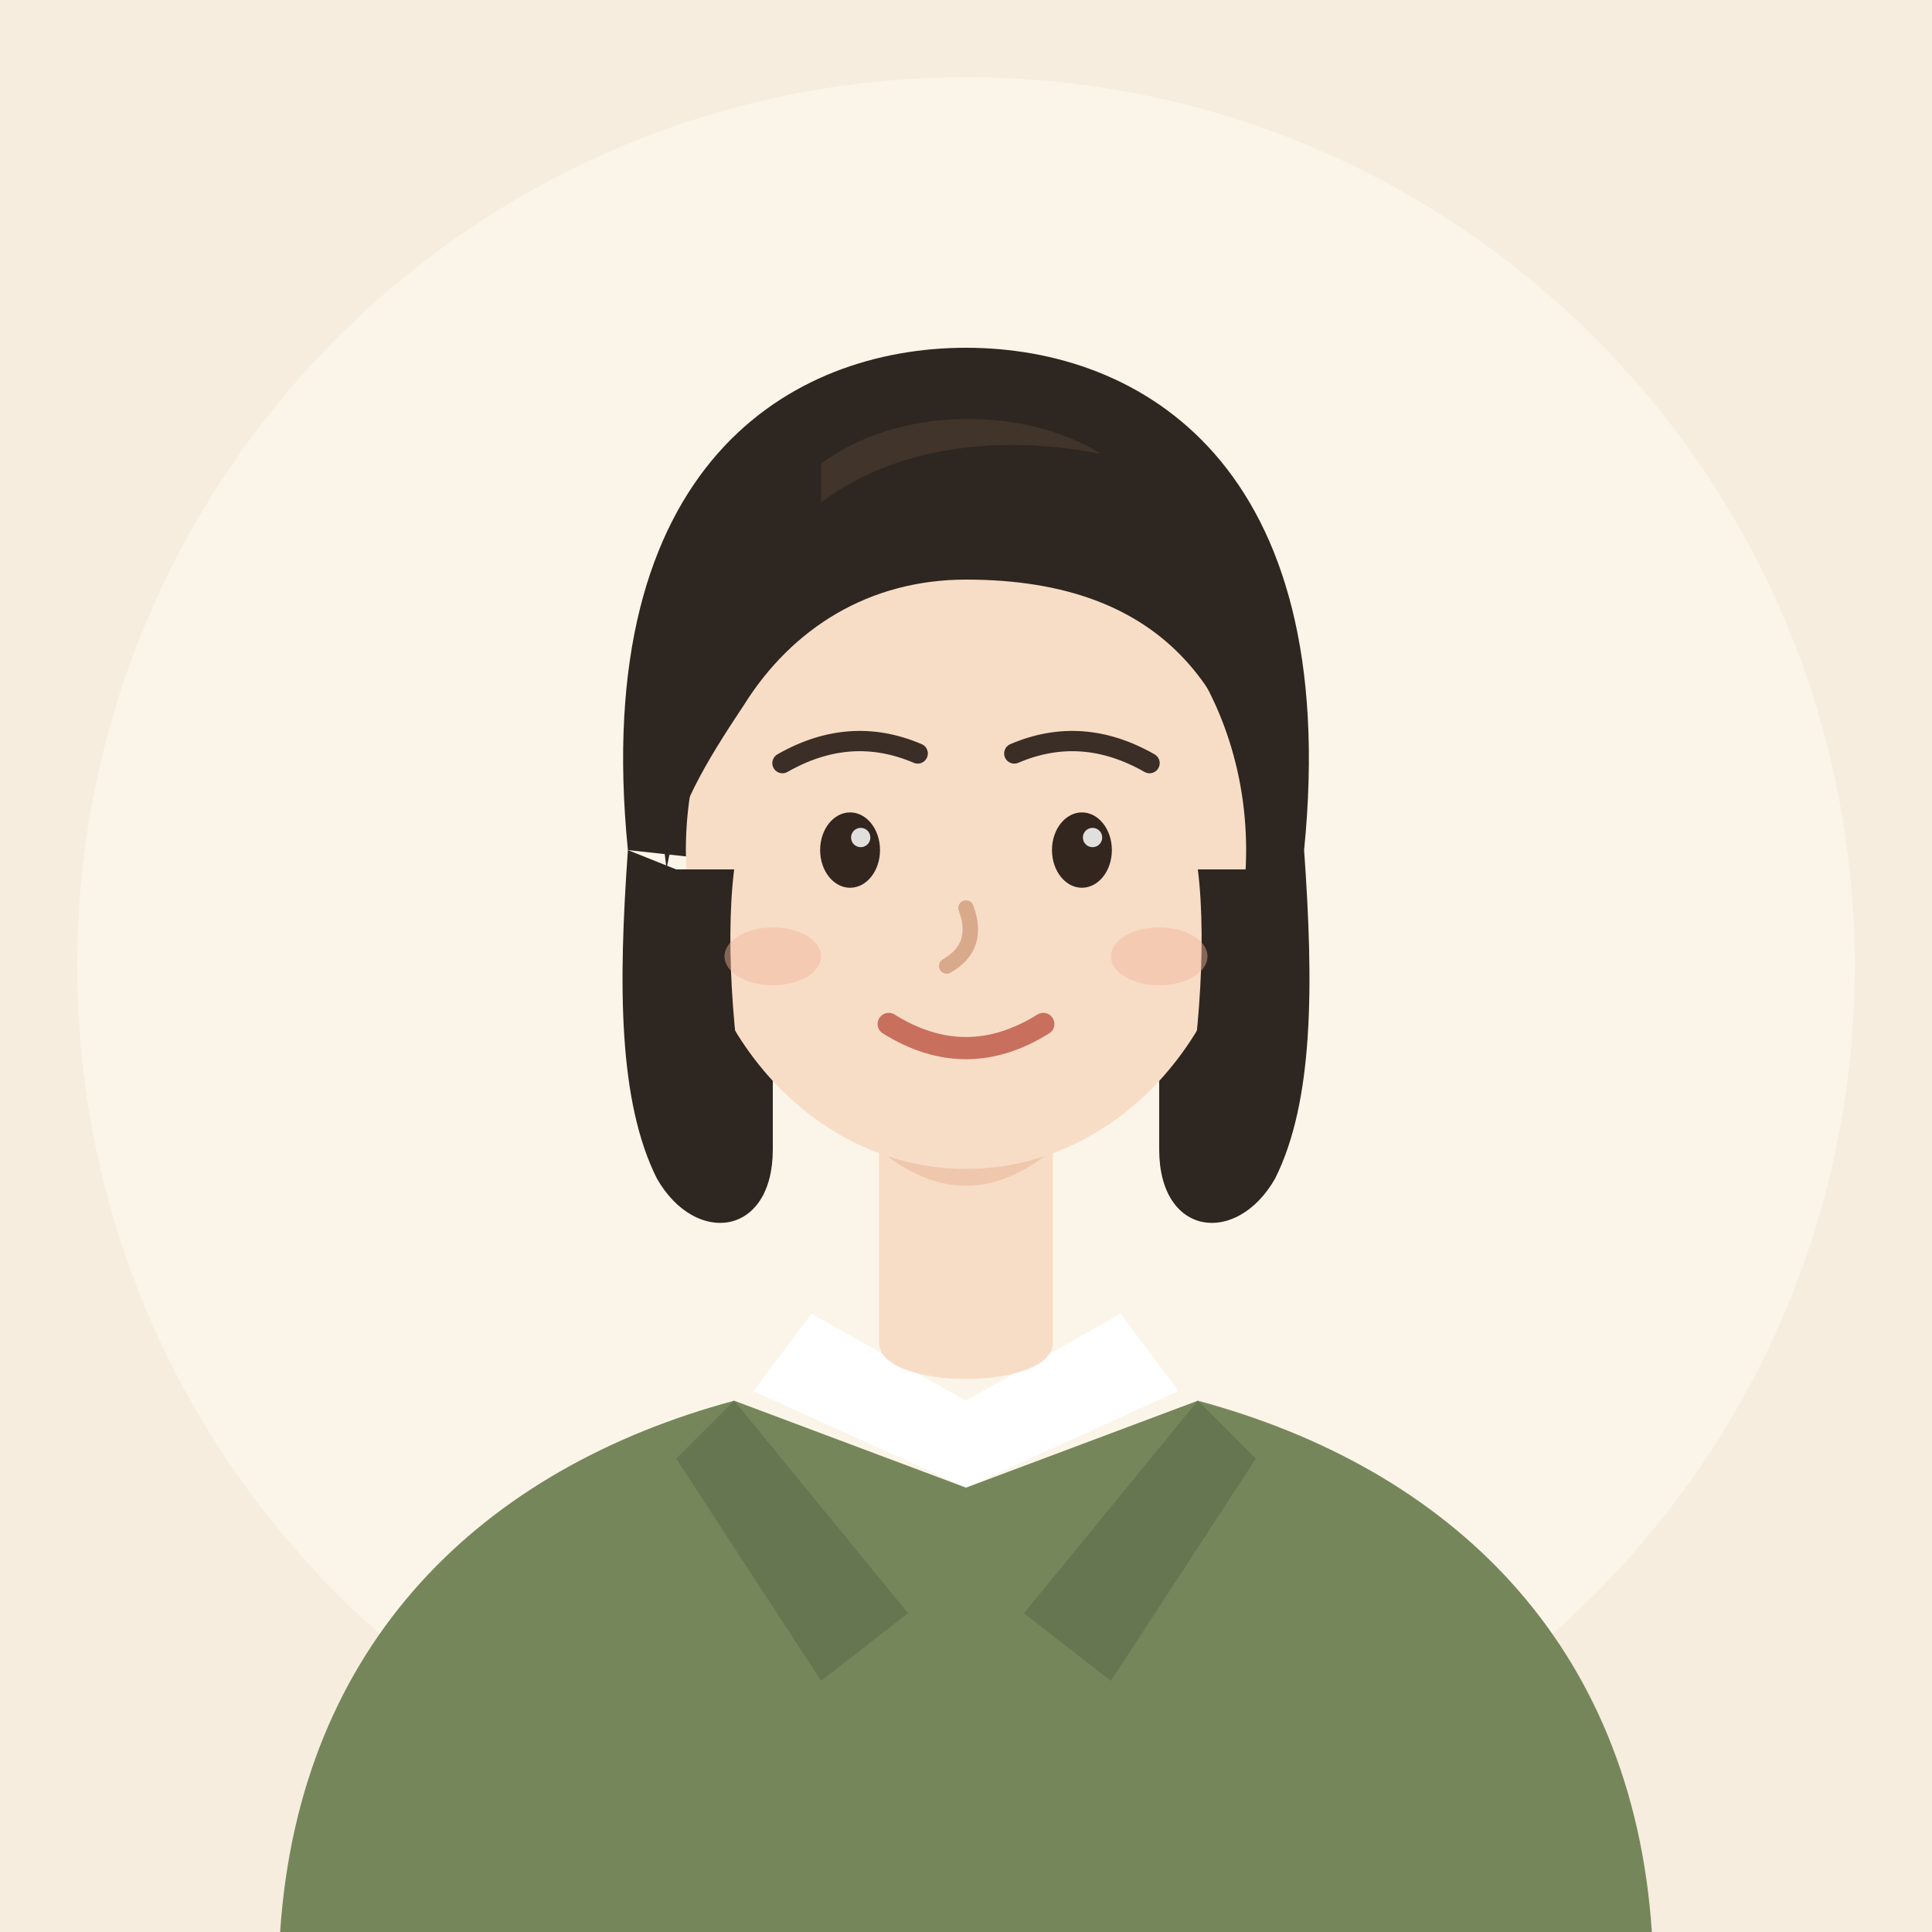
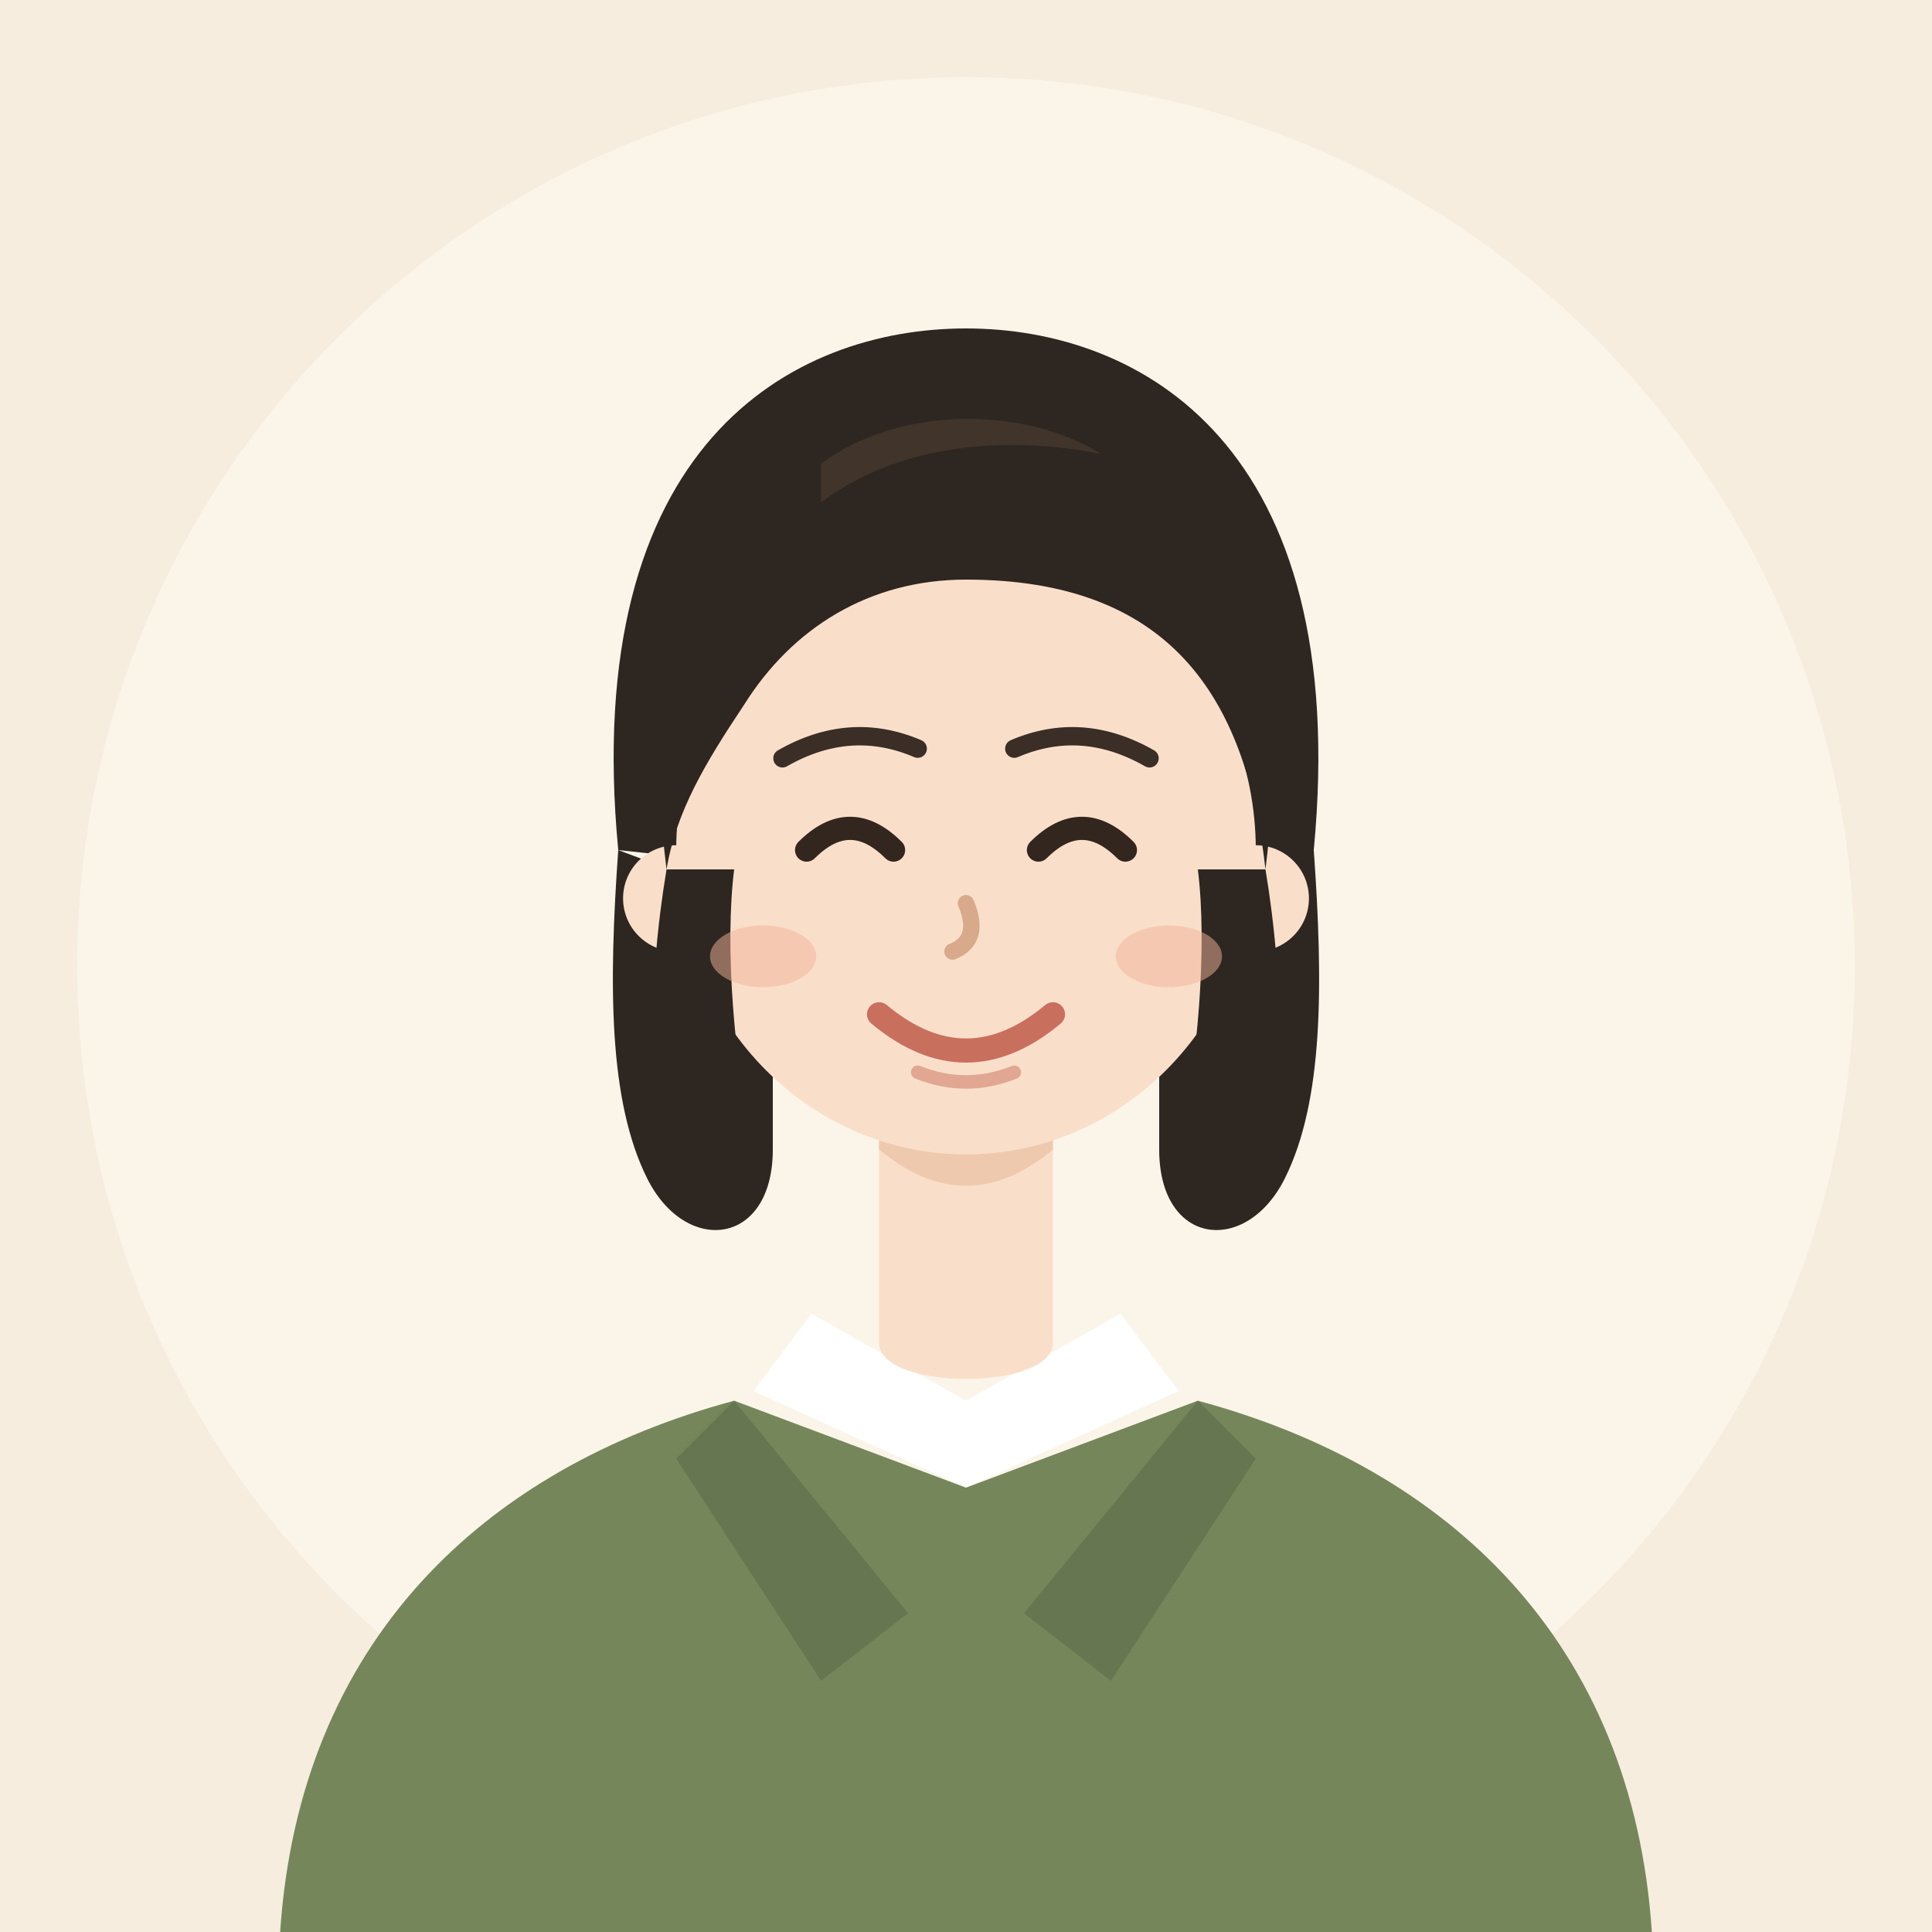
<svg xmlns="http://www.w3.org/2000/svg" viewBox="0 0 200 200">
  <rect width="200" height="200" fill="#F6EDDE" />
  <circle cx="100" cy="100" r="92" fill="#FBF5E9" />
-   <path d="M65 88 C61 48 82 36 100 36 C118 36 139 48 135 88 C136 102 136 114 132 122 C128 129 120 128 120 119 L120 94 Z" fill="#2E2620" />
-   <path d="M65 88 C64 102 64 114 68 122 C72 129 80 128 80 119 L80 94 Z" fill="#2E2620" />
+   <path d="M64 88 C60 46 82 34 100 34 C118 34 140 46 136 88 C137 102 137 114 133 122 C129 130 120 129 120 119 L120 94 Z" fill="#2E2620" />
+   <path d="M64 88 C63 102 63 114 67 122 C71 130 80 129 80 119 L80 94 Z" fill="#2E2620" />
  <path d="M78 144 L100 154 L122 144 L116 136 L100 145 L84 136 Z" fill="#FFFFFF" />
  <path d="M29 200 C31 170 50 152 76 145 L100 154 L124 145 C150 152 169 170 171 200 Z" fill="#75875A" />
  <path d="M76 145 L94 167 L85 174 L70 151 Z" fill="#657650" />
  <path d="M124 145 L106 167 L115 174 L130 151 Z" fill="#657650" />
-   <path d="M91 110 h18 v29 c0 5 -18 5 -18 0 Z" fill="#F8DDC6" />
-   <path d="M91 110 h18 v9 c-6 5 -12 5 -18 0 Z" fill="#EFC7AC" />
-   <ellipse cx="100" cy="88" rx="29" ry="33" fill="#F8DDC6" />
+   <path d="M91 110 h18 v29 c0 5 -18 5 -18 0 Z" fill="#F9DFC9" />
+   <path d="M91 110 h18 v9 c-6 5 -12 5 -18 0 Z" fill="#EFC9AE" />
+   <circle cx="70" cy="93" r="5.5" fill="#F9DFC9" />
+   <circle cx="130" cy="93" r="5.5" fill="#F9DFC9" />
+   <circle cx="70" cy="97.5" r="1.7" fill="#FFFDF6" stroke="#D8CDB8" stroke-width=".6" />
+   <circle cx="130" cy="97.5" r="1.7" fill="#FFFDF6" stroke="#D8CDB8" stroke-width=".6" />
+   <ellipse cx="100" cy="88" rx="30" ry="31.5" fill="#F9DFC9" />
  <path d="M69 90 C64 50 84 38 100 38 C116 38 136 50 131 90 C129 72 121 60 100 60 C90 60 82 65 77 73 C73 79 70 84 69 90 Z" fill="#2E2620" />
  <path d="M69 90 C67 102 67 114 70 123 C73 129 79 127 78 119 C76 110 75 98 76 90 Z" fill="#2E2620" />
  <path d="M131 90 C133 102 133 114 130 123 C127 129 121 127 122 119 C124 110 125 98 124 90 Z" fill="#2E2620" />
  <path d="M85 48 C93 42 106 42 114 47 C104 45 93 46 85 52 Z" fill="#4C3C31" opacity=".65" />
-   <path d="M81 79 q7 -4 14 -1" stroke="#3A2E26" stroke-width="2.1" fill="none" stroke-linecap="round" />
-   <path d="M105 78 q7 -3 14 1" stroke="#3A2E26" stroke-width="2.1" fill="none" stroke-linecap="round" />
-   <ellipse cx="88" cy="88" rx="3.1" ry="3.9" fill="#33261E" />
-   <ellipse cx="112" cy="88" rx="3.1" ry="3.9" fill="#33261E" />
-   <circle cx="89.1" cy="86.7" r="1" fill="#FFFFFF" opacity=".85" />
-   <circle cx="113.1" cy="86.7" r="1" fill="#FFFFFF" opacity=".85" />
-   <path d="M100 94 q1.5 4 -2 6" stroke="#D9A98C" stroke-width="1.6" fill="none" stroke-linecap="round" />
-   <path d="M92 106 q8 5 16 0" stroke="#C96F5E" stroke-width="2.3" fill="none" stroke-linecap="round" />
-   <ellipse cx="80" cy="99" rx="5" ry="3" fill="#F2B49A" opacity=".45" />
-   <ellipse cx="120" cy="99" rx="5" ry="3" fill="#F2B49A" opacity=".45" />
+   <path d="M81 78.5 Q88 74.5 95 77.5" stroke="#3A2E26" stroke-width="1.9" fill="none" stroke-linecap="round" />
+   <path d="M105 77.5 Q112 74.5 119 78.5" stroke="#3A2E26" stroke-width="1.9" fill="none" stroke-linecap="round" />
+   <path d="M83.5 88 Q88 83.5 92.5 88" stroke="#33261E" stroke-width="2.4" fill="none" stroke-linecap="round" />
+   <path d="M107.5 88 Q112 83.5 116.5 88" stroke="#33261E" stroke-width="2.4" fill="none" stroke-linecap="round" />
+   <path d="M100 93.5 q1.6 3.8 -1.4 5" stroke="#D9A98C" stroke-width="1.7" fill="none" stroke-linecap="round" />
+   <path d="M91 105 Q100 112.5 109 105" stroke="#C96F5E" stroke-width="2.5" fill="none" stroke-linecap="round" />
+   <path d="M95 111 Q100 113 105 111" stroke="#C96F5E" stroke-width="1.4" fill="none" stroke-linecap="round" opacity=".5" />
+   <ellipse cx="79" cy="99" rx="5.5" ry="3.2" fill="#F2B49A" opacity=".5" />
+   <ellipse cx="121" cy="99" rx="5.5" ry="3.2" fill="#F2B49A" opacity=".5" />
</svg>
